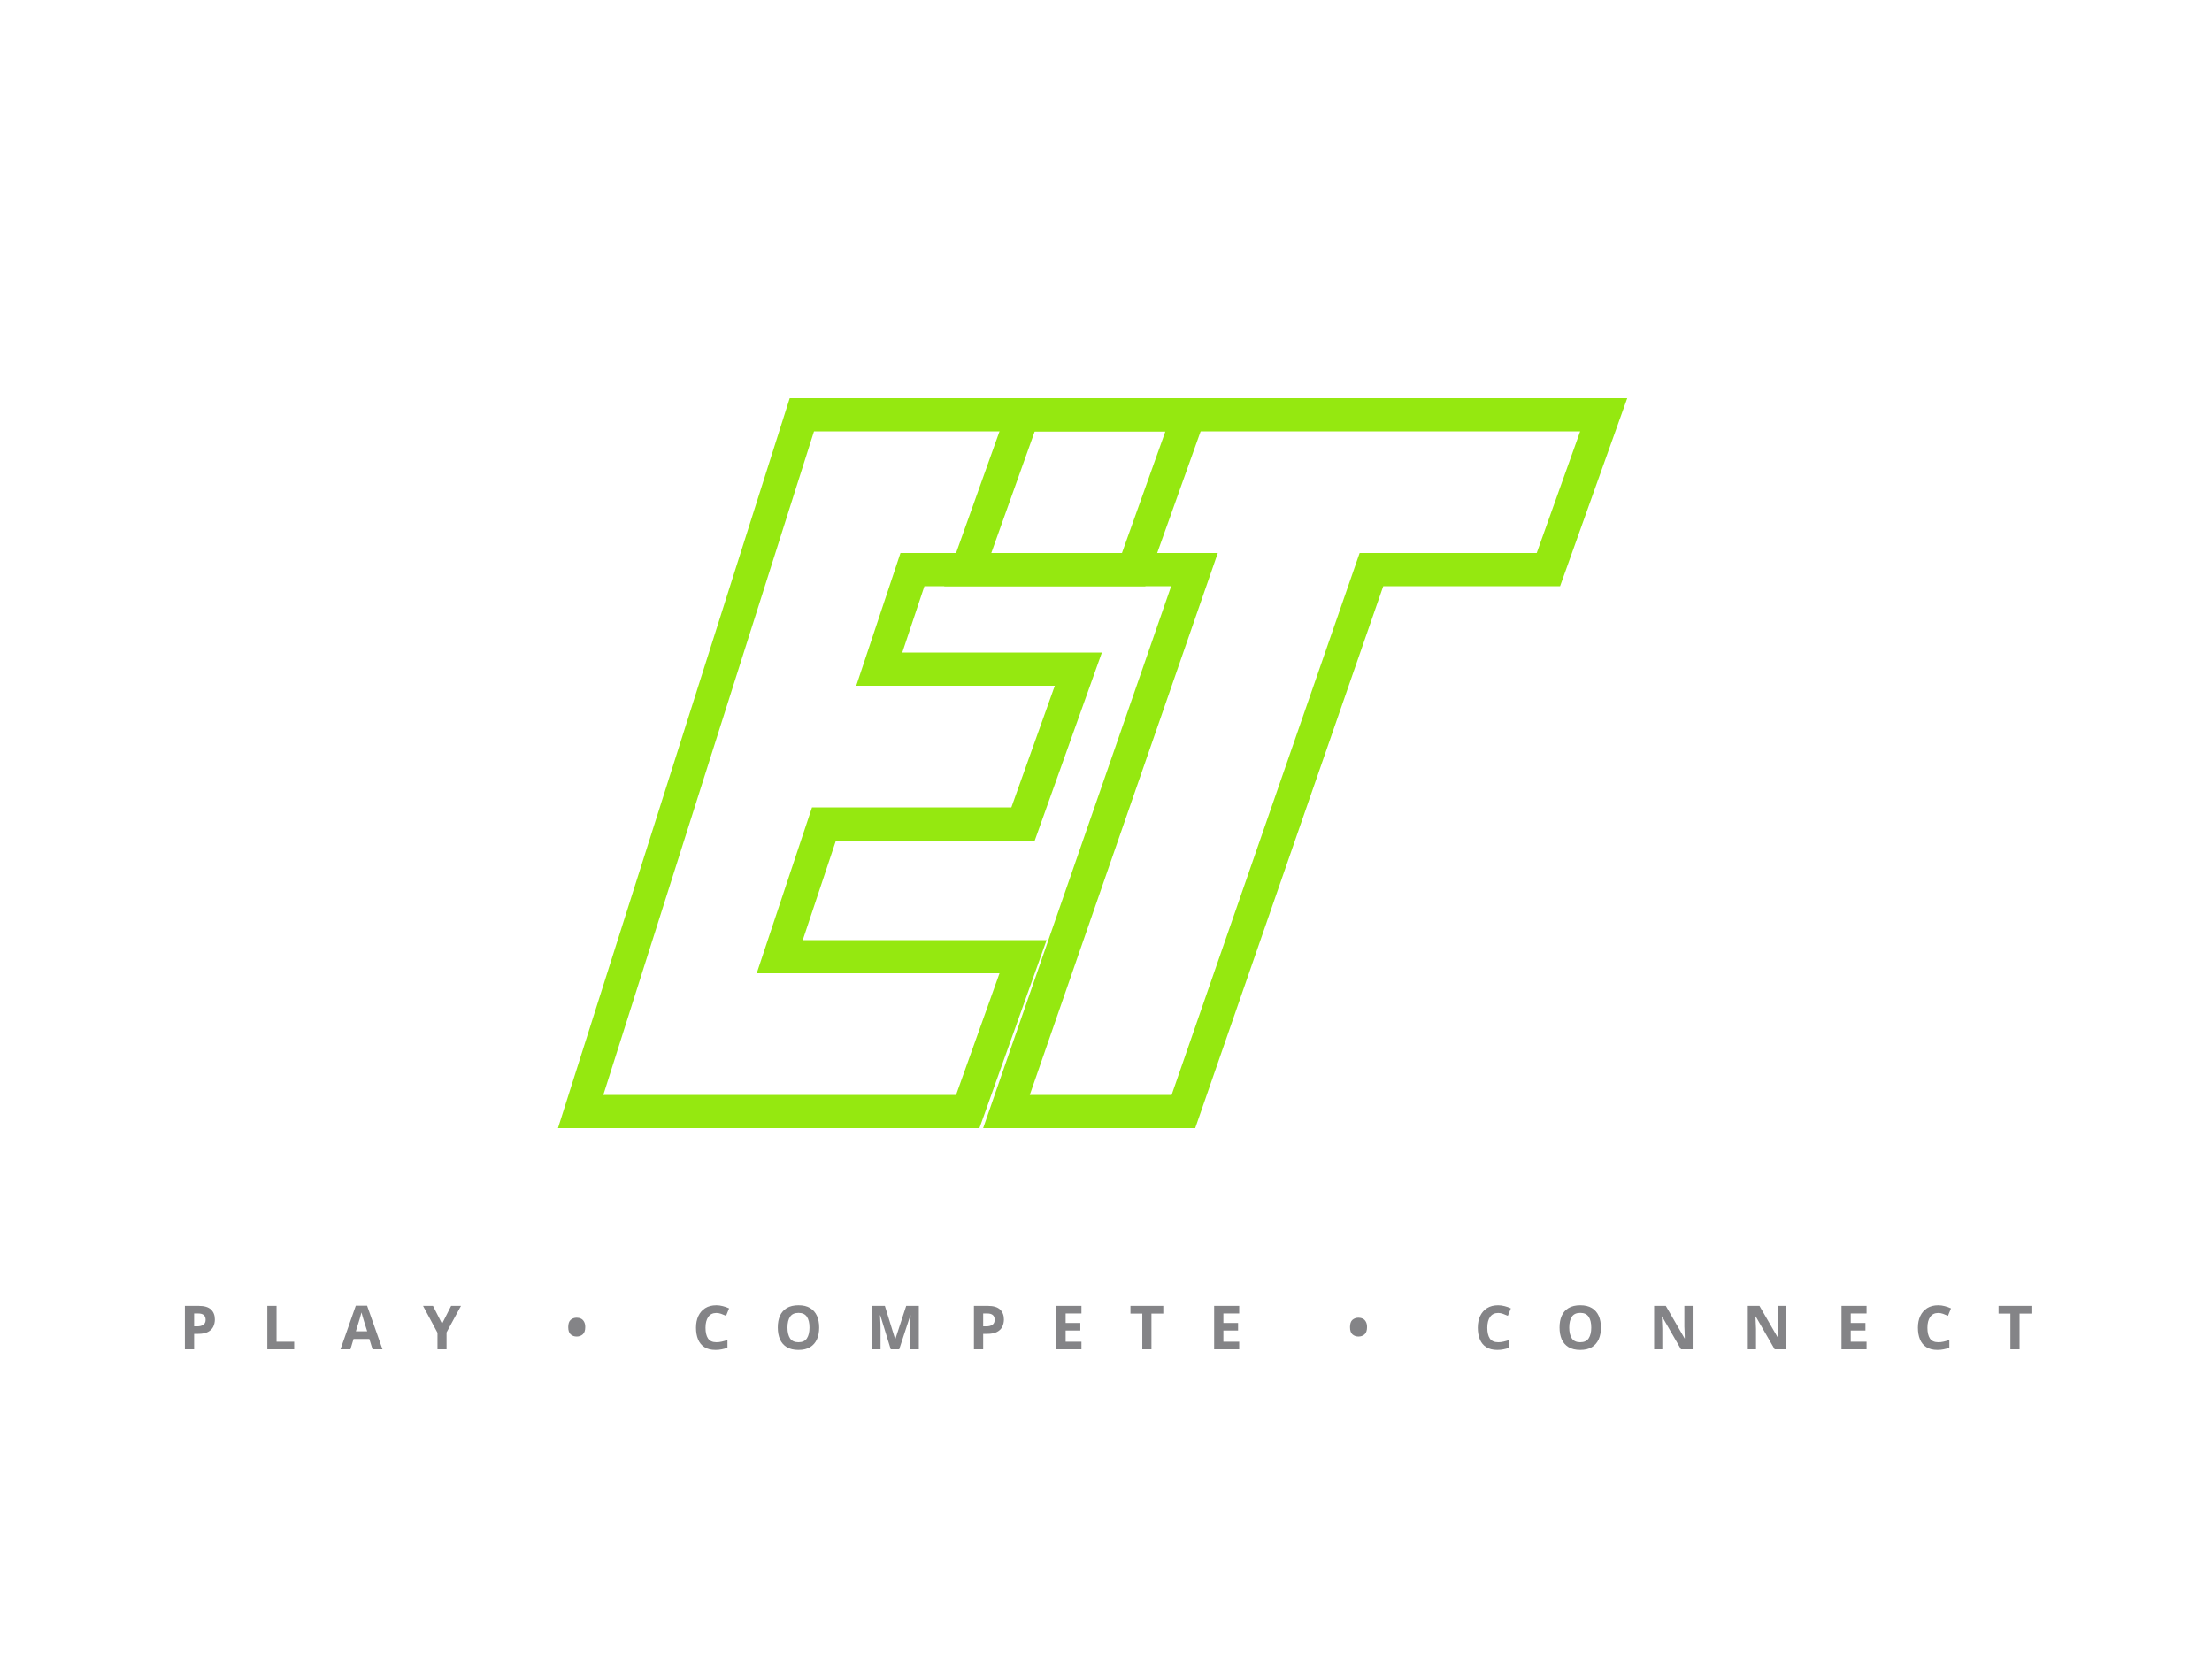
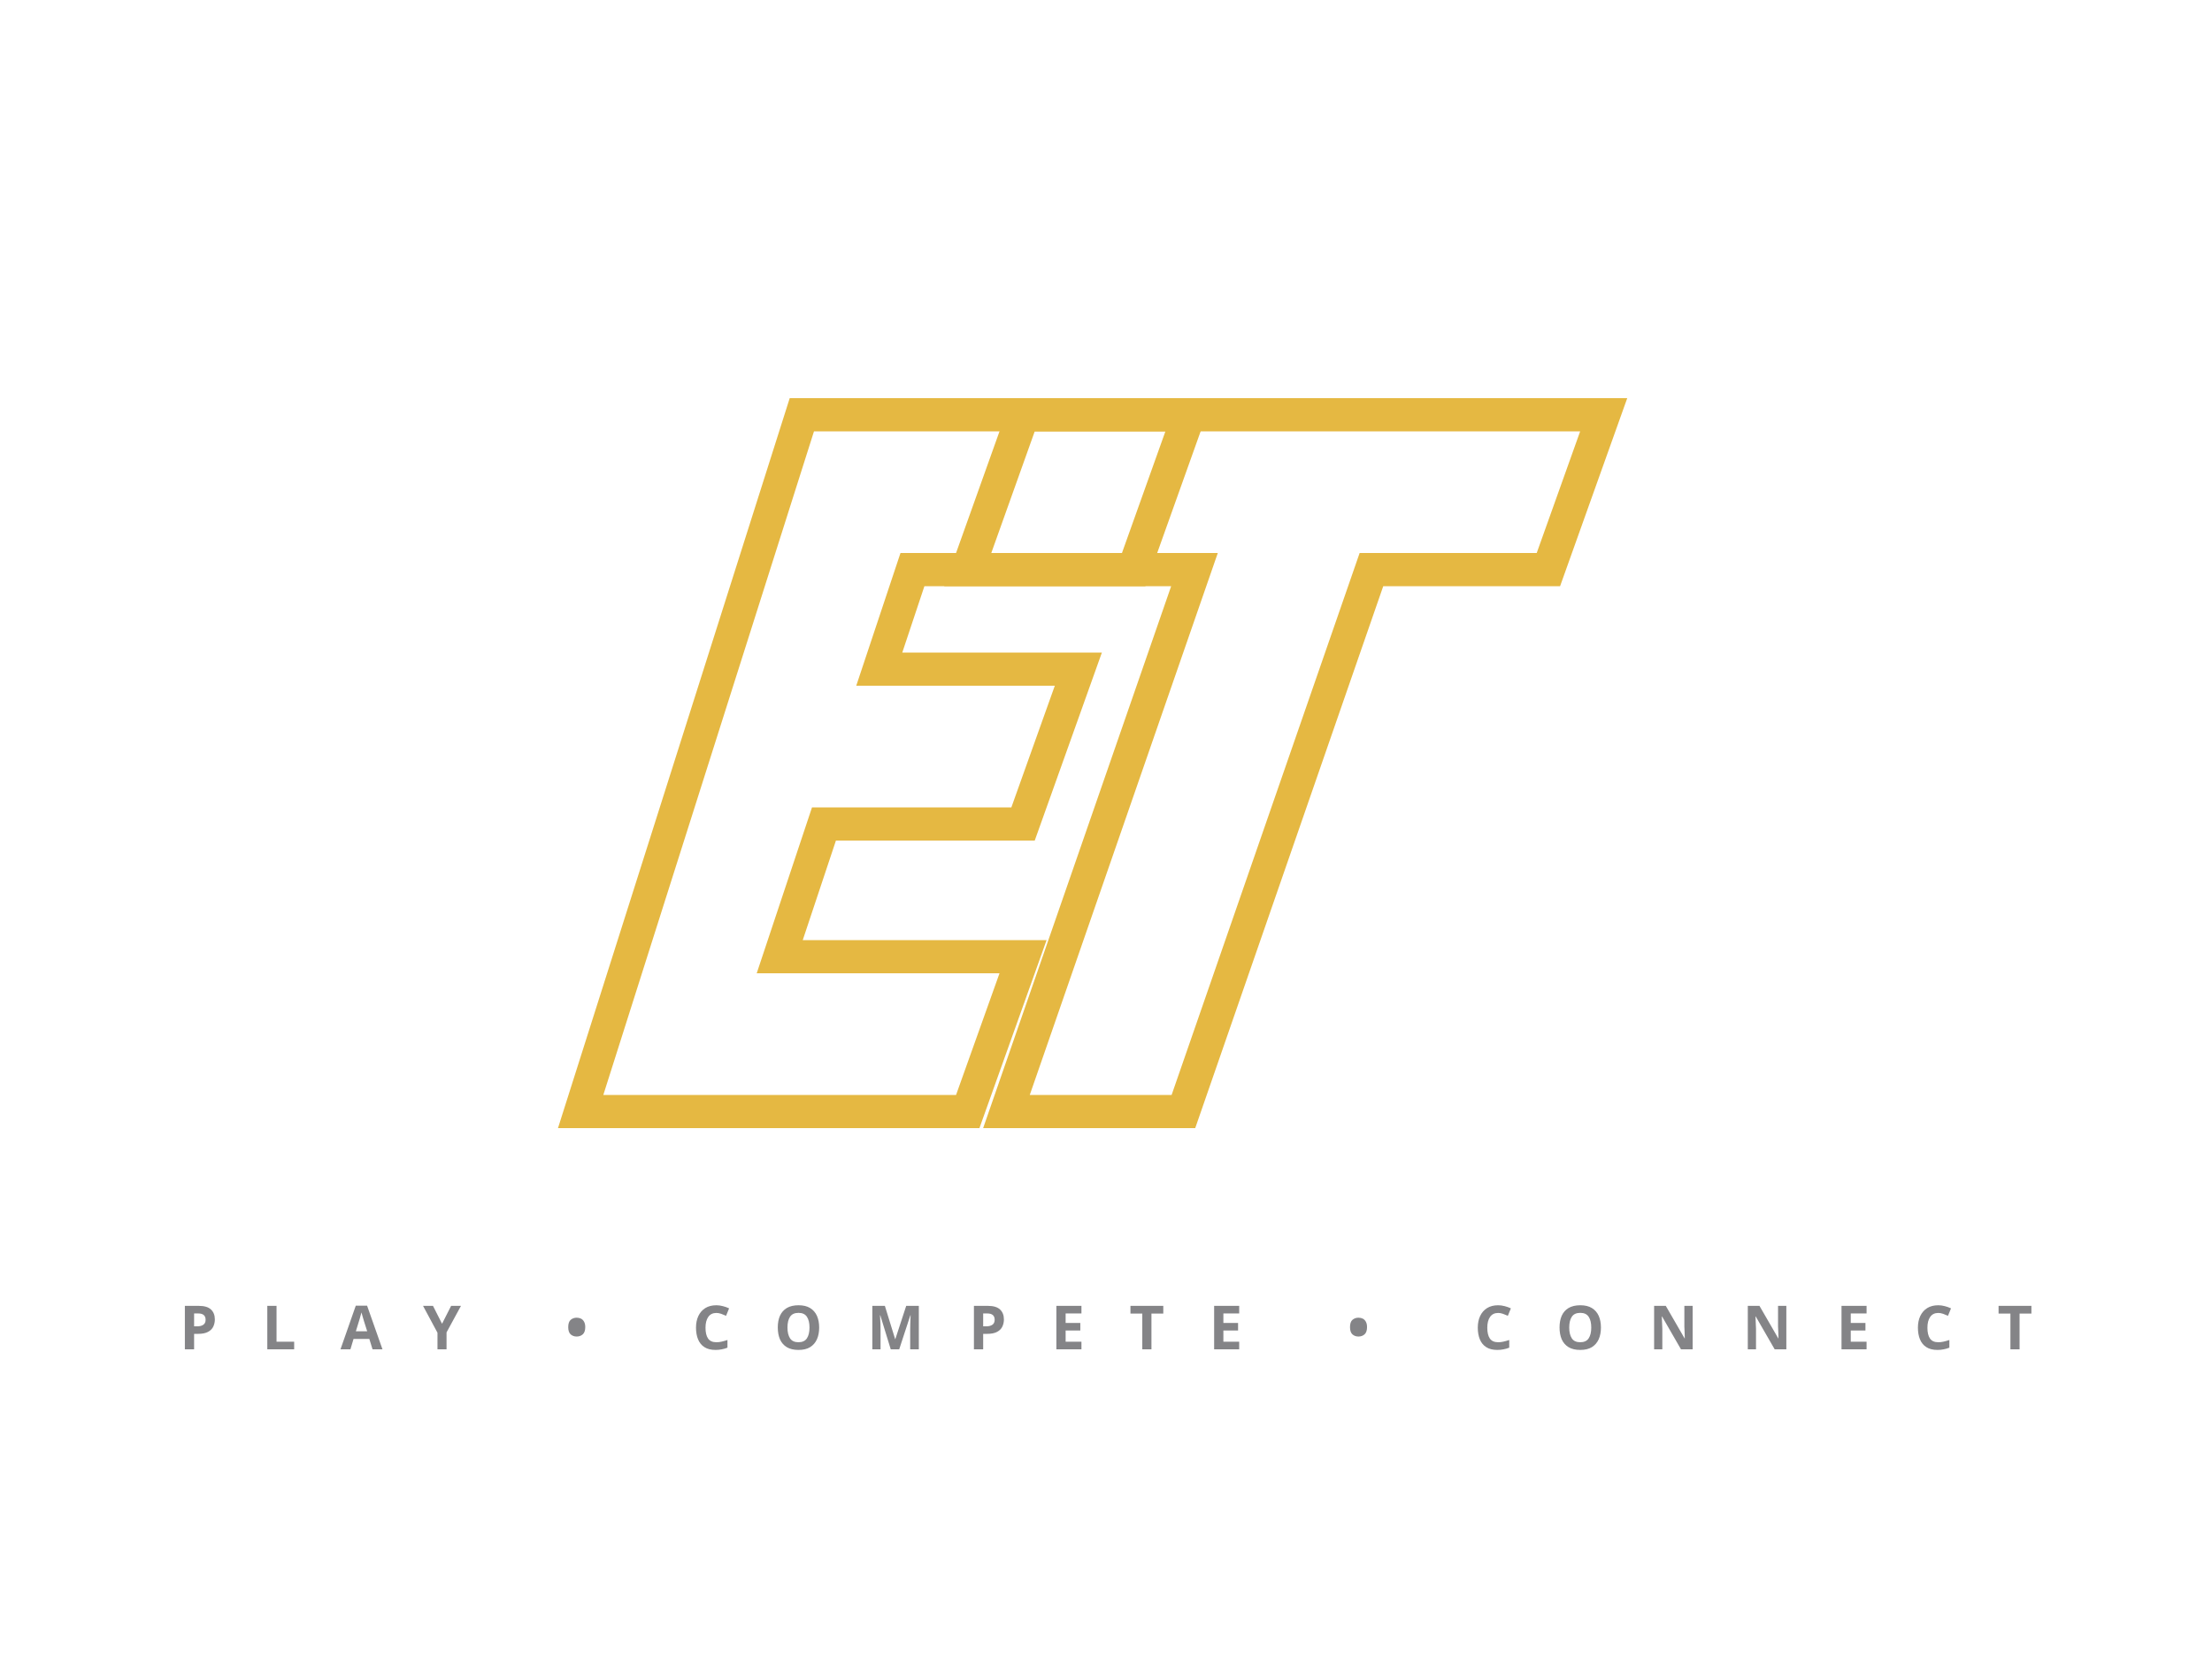
<svg xmlns="http://www.w3.org/2000/svg" viewBox="0 0 400 300" width="400" height="300" opacity="1.0">
  <defs>
    <linearGradient id="et-primary-grad" x1="0%" y1="0%" x2="100%" y2="100%">
      <stop offset="0%" stop-color="#34D399" />
      <stop offset="50%" stop-color="#10B981" />
      <stop offset="100%" stop-color="#059669" />
    </linearGradient>
    <linearGradient id="et-lime-grad" x1="0%" y1="0%" x2="100%" y2="100%">
      <stop offset="0%" stop-color="#B8F036" />
-       <stop offset="50%" stop-color="#95E810" />
+       <stop offset="50%" stop-color="#E5B842" />
      <stop offset="100%" stop-color="#65B307" />
    </linearGradient>
    <linearGradient id="et-silver-grad" x1="0%" y1="0%" x2="100%" y2="100%">
      <stop offset="0%" stop-color="#FFFFFF" />
      <stop offset="25%" stop-color="#E2E8F0" />
      <stop offset="50%" stop-color="#94A3B8" />
      <stop offset="75%" stop-color="#CBD5E1" />
      <stop offset="100%" stop-color="#64748B" />
    </linearGradient>
    <linearGradient id="et-gold-grad" x1="0%" y1="0%" x2="100%" y2="100%">
      <stop offset="0%" stop-color="#FFF7CC" />
      <stop offset="30%" stop-color="#FDE68A" />
      <stop offset="60%" stop-color="#D4AF37" />
      <stop offset="85%" stop-color="#92400E" />
      <stop offset="100%" stop-color="#F59E0B" />
    </linearGradient>
    <linearGradient id="et-steel-grad" x1="0%" y1="0%" x2="100%" y2="100%">
      <stop offset="0%" stop-color="#94A3B8" />
      <stop offset="50%" stop-color="#334155" />
      <stop offset="100%" stop-color="#0F172A" />
    </linearGradient>
    <linearGradient id="et-holo-grad" x1="0%" y1="0%" x2="100%" y2="100%">
      <stop offset="0%" stop-color="#FF7A8A" />
      <stop offset="25%" stop-color="#FDE68A" />
      <stop offset="50%" stop-color="#34D399" />
      <stop offset="75%" stop-color="#60A5FA" />
      <stop offset="100%" stop-color="#C084FC" />
    </linearGradient>
    <linearGradient id="et-glass-grad" x1="0%" y1="0%" x2="100%" y2="100%">
      <stop offset="0%" stop-color="rgba(255,255,255,0.8)" />
      <stop offset="50%" stop-color="rgba(255,255,255,0.2)" />
      <stop offset="100%" stop-color="rgba(255,255,255,0.05)" />
    </linearGradient>
    <filter id="et-emboss" x="-20%" y="-20%" width="140%" height="140%">
      <feGaussianBlur in="SourceAlpha" stdDeviation="2" result="blur" />
      <feOffset in="blur" dx="-2" dy="-2" result="offset1" />
      <feComponentTransfer in="offset1" result="light">
        <feFuncA type="linear" slope="0.7" />
      </feComponentTransfer>
      <feMerge>
        <feMergeNode in="light" />
        <feMergeNode in="SourceGraphic" />
      </feMerge>
    </filter>
  </defs>
  <g>
    <g transform="translate(100, 35)">
-       <path d="M 45 40 L 115 40 L 105 68 L 65 68 L 59 86 L 95 86 L 85 114 L 49 114 L 41 138 L 85 138 L 75 166 L 5 166 Z" fill="none" stroke="#95E810" stroke-width="6" />
-       <path d="M 85 40 L 190 40 L 180 68 L 148 68 L 114 166 L 82 166 L 116 68 L 75 68 Z" fill="none" stroke="#95E810" stroke-width="6" />
+       <path d="M 45 40 L 115 40 L 105 68 L 65 68 L 59 86 L 95 86 L 85 114 L 49 114 L 41 138 L 85 138 L 75 166 L 5 166 Z" fill="none" stroke="#E5B842" stroke-width="6" />
+       <path d="M 85 40 L 190 40 L 180 68 L 148 68 L 114 166 L 82 166 L 116 68 L 75 68 Z" fill="none" stroke="#E5B842" stroke-width="6" />
    </g>
    <g transform="translate(200, 220)" text-anchor="middle">
      <text font-family="'Sora', 'Inter', sans-serif" font-weight="900" font-size="34" letter-spacing="6" fill="none">EXTRA<tspan fill="none">TIME</tspan>
      </text>
      <text y="24" font-family="'Rajdhani', sans-serif" font-weight="700" font-size="11" letter-spacing="8" fill="#848487">PLAY • COMPETE • CONNECT</text>
    </g>
  </g>
</svg>
